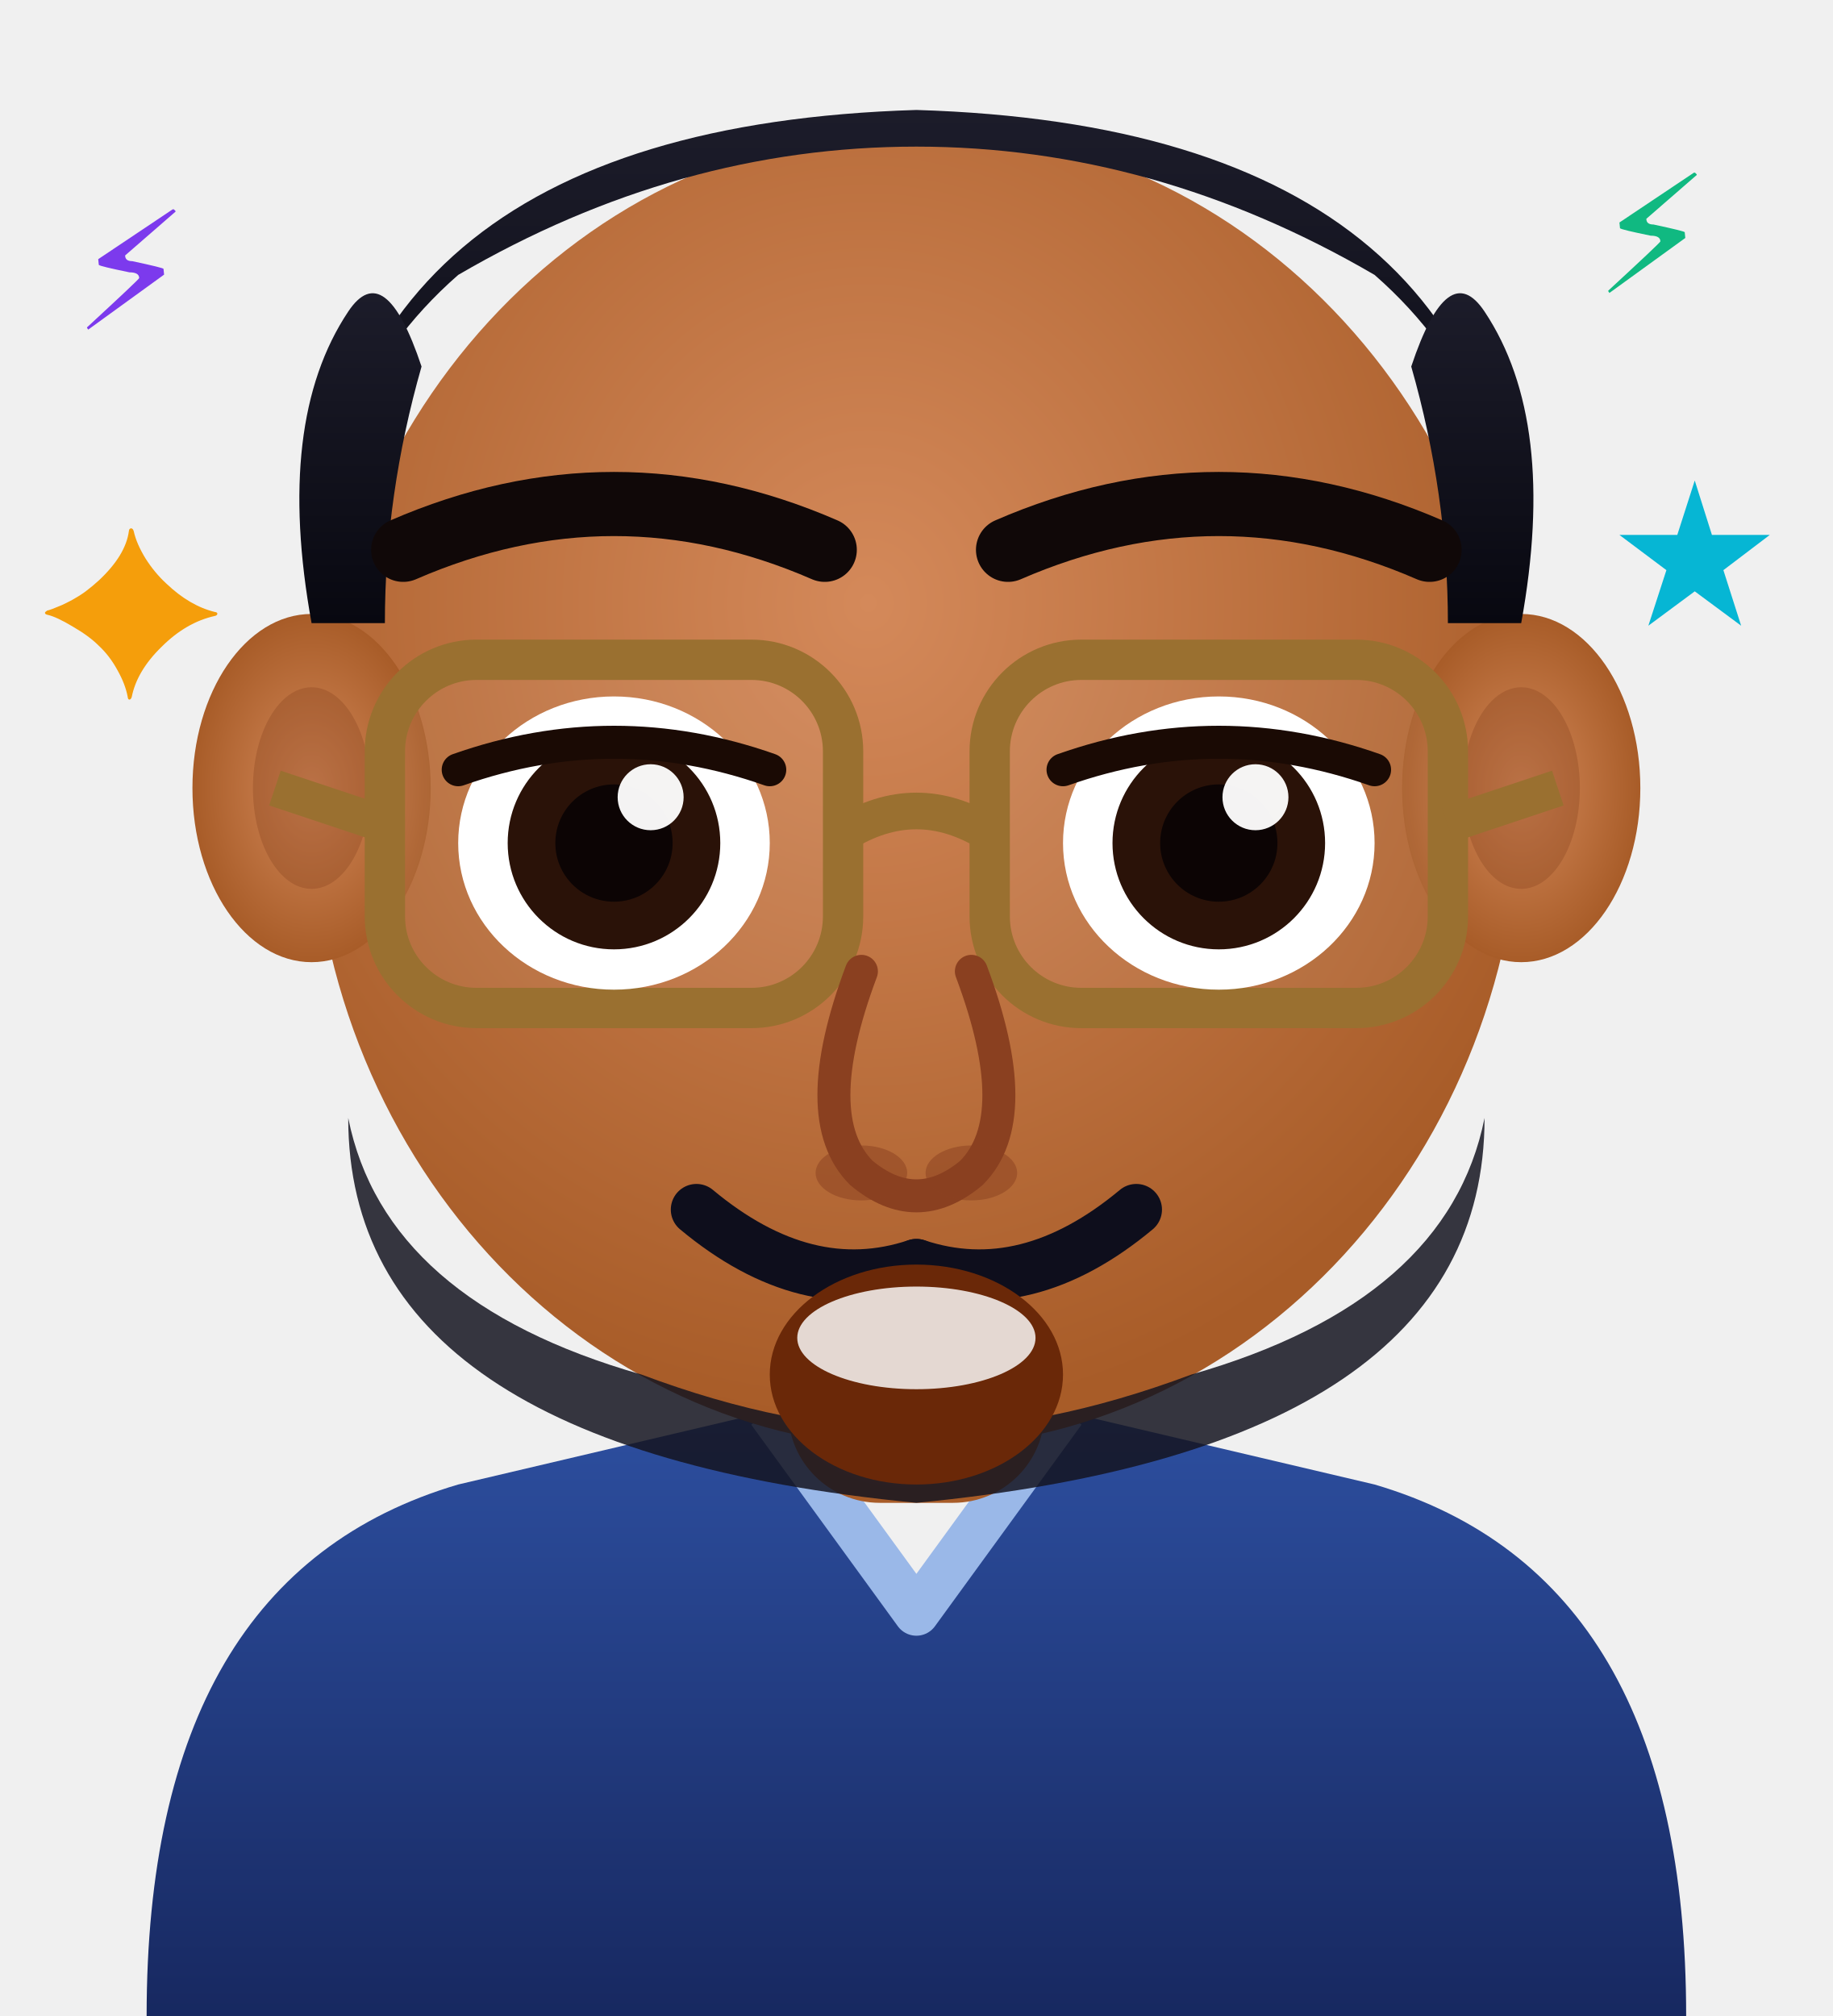
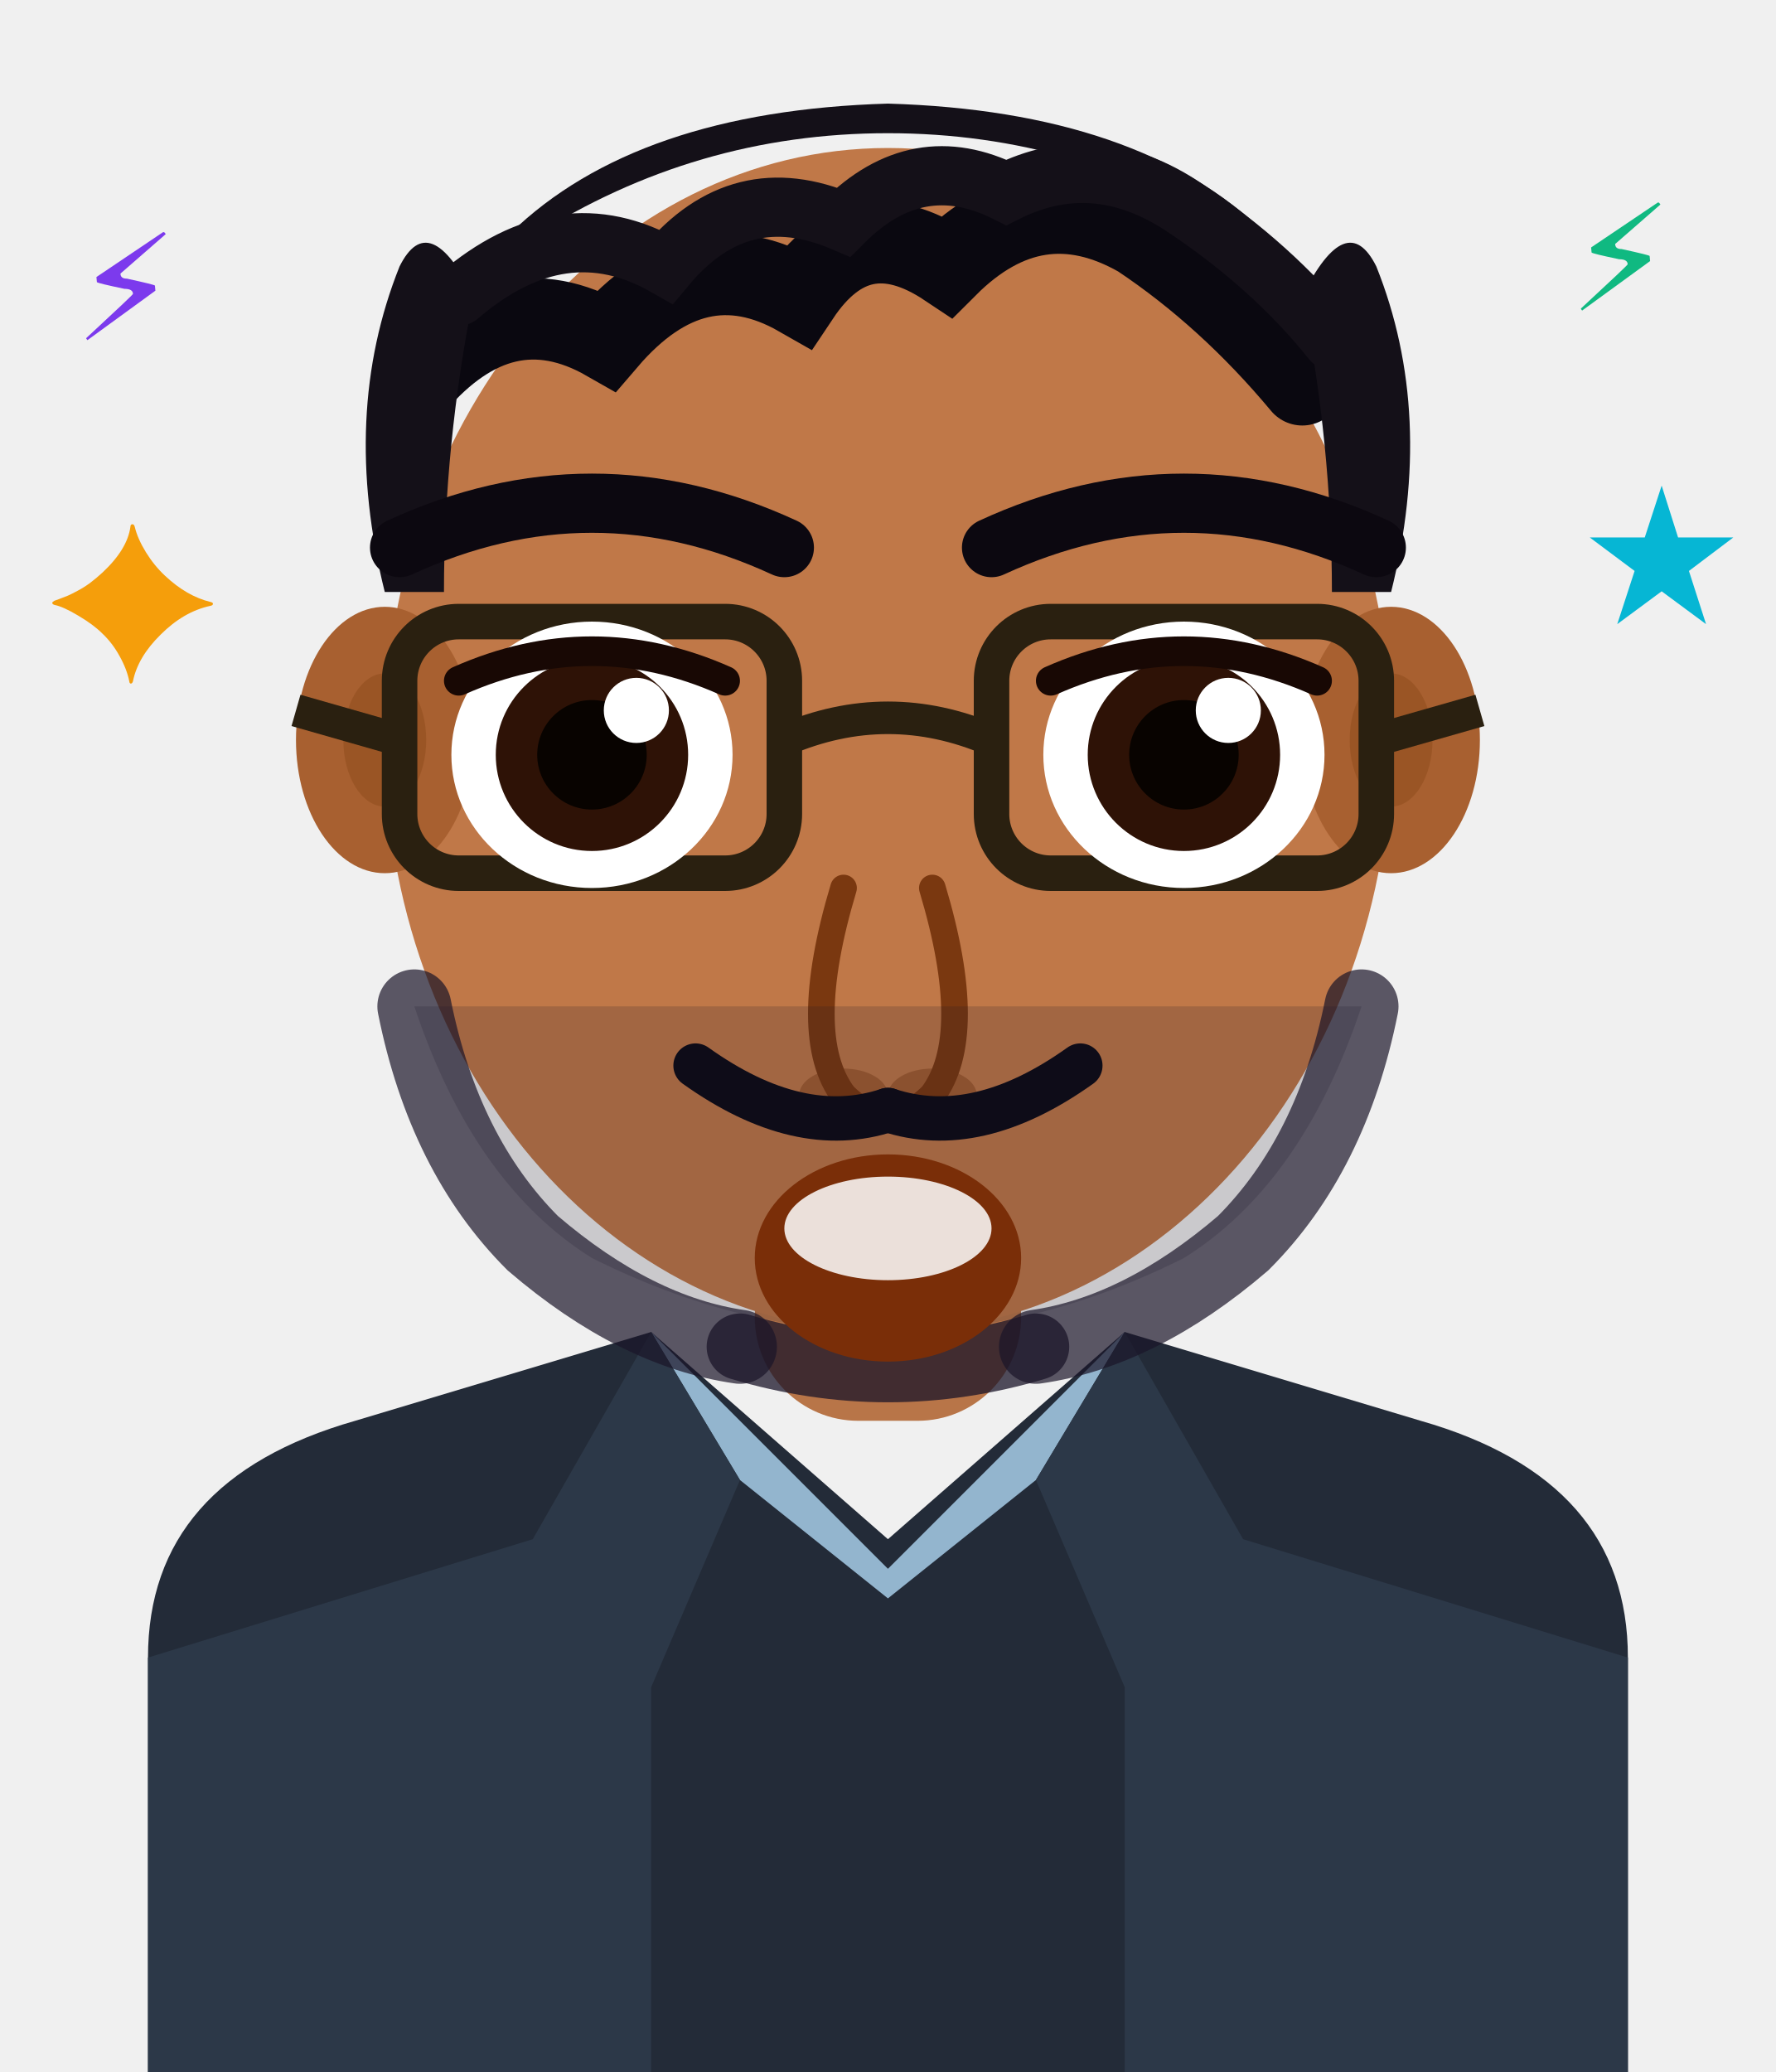
- <svg xmlns="http://www.w3.org/2000/svg" viewBox="0 0 100 110" width="100" height="110">
+ <svg xmlns="http://www.w3.org/2000/svg" viewBox="0 0 120 140" width="120" height="140">
  <defs>
    <style>
-       .face-w { animation: wowPulse 0.55s ease-in-out infinite; transform-origin: 50px 55px; }
-       .imp1   { animation: spin 1.8s linear infinite; transform-origin: 8px 36px; }
-       .imp2   { animation: spin 2.3s linear infinite reverse; transform-origin: 92px 32px; }
-       .imp3   { animation: pop 1.1s ease-in-out infinite; }
-       .imp4   { animation: pop 1.1s ease-in-out 0.55s infinite; }
-       @keyframes wowPulse {
-         0%,100% { transform: scale(1) rotate(0deg); }
-         25%     { transform: scale(1.04) rotate(-1.5deg); }
-         75%     { transform: scale(1.04) rotate(1.5deg); }
-       }
-       @keyframes spin { 0% { transform:rotate(0deg); } 100% { transform:rotate(360deg); } }
-       @keyframes pop  { 0%,100%{opacity:1;transform:scale(1);} 50%{opacity:0.2;transform:scale(0.55);} }
+       .av{animation:wowS .5s ease-in-out infinite;}
+       .i1{animation:spin 1.8s linear infinite;transform-origin:10px 42px;}
+       .i2{animation:spin 2.3s linear infinite reverse;transform-origin:110px 38px;}
+       .i3{animation:pop 1.1s ease-in-out infinite;}
+       .i4{animation:pop 1.1s .55s ease-in-out infinite;}
+       @keyframes wowS{0%,100%{transform:scale(1) rotate(0);}25%{transform:scale(1.05) rotate(-2deg);}75%{transform:scale(1.05) rotate(2deg);}}
+       @keyframes spin{0%{transform:rotate(0);}100%{transform:rotate(360deg);}}
+       @keyframes pop{0%,100%{opacity:1;transform:scale(1);}50%{opacity:.15;transform:scale(.5);}}
    </style>
-     <radialGradient id="sk" cx="46%" cy="36%" r="62%">
-       <stop offset="0%" stop-color="#d4895a" />
-       <stop offset="100%" stop-color="#a85c28" />
-     </radialGradient>
-     <radialGradient id="sk2" cx="50%" cy="50%" r="50%">
-       <stop offset="0%" stop-color="#d4895a" />
-       <stop offset="100%" stop-color="#a85c28" />
-     </radialGradient>
-     <linearGradient id="hr" x1="0%" y1="0%" x2="0%" y2="100%">
-       <stop offset="0%" stop-color="#1c1c2a" />
-       <stop offset="100%" stop-color="#080810" />
-     </linearGradient>
-     <linearGradient id="suit" x1="0%" y1="0%" x2="0%" y2="100%">
-       <stop offset="0%" stop-color="#2d4fa0" />
-       <stop offset="100%" stop-color="#172860" />
-     </linearGradient>
  </defs>
-   <text x="2" y="38" font-size="13" class="imp1" fill="#f59e0b">✦</text>
-   <text x="88" y="34" font-size="11" class="imp2" fill="#06b6d4">★</text>
-   <text x="4" y="18" font-size="9" class="imp3" fill="#7c3aed">⚡</text>
-   <text x="87" y="16" font-size="9" class="imp4" fill="#10b981">⚡</text>
-   <g class="face-w">
-     <path d="M8 110 Q8 86 25 81 L42 77 L50 87 L58 77 L75 81 Q92 86 92 110 Z" fill="url(#suit)" />
-     <path d="M42 77 L50 88 L58 77" fill="none" stroke="#9ab8e8" stroke-width="2.5" stroke-linejoin="round" />
-     <rect x="43" y="69" width="14" height="13" rx="5" fill="url(#sk)" />
-     <ellipse cx="50" cy="43" rx="33" ry="36" fill="url(#sk)" />
-     <ellipse cx="17" cy="43" rx="6.5" ry="9.5" fill="url(#sk2)" />
-     <ellipse cx="83" cy="43" rx="6.5" ry="9.5" fill="url(#sk2)" />
-     <ellipse cx="17" cy="43" rx="3.2" ry="5.5" fill="#8a4520" opacity="0.35" />
-     <ellipse cx="83" cy="43" rx="3.2" ry="5.5" fill="#8a4520" opacity="0.35" />
-     <path d="M17 34 Q17 7 50 6 Q83 7 83 34 Q83 22 75 15 Q63 8 50 8 Q37 8 25 15 Q17 22 17 34 Z" fill="url(#hr)" />
-     <path d="M17 34 Q15 23 19 17 Q21 14 23 20 Q21 27 21 34 Z" fill="url(#hr)" />
-     <path d="M83 34 Q85 23 81 17 Q79 14 77 20 Q79 27 79 34 Z" fill="url(#hr)" />
-     <rect x="21" y="36" width="25" height="19" rx="5" fill="white" fill-opacity="0.06" />
-     <rect x="21" y="36" width="25" height="19" rx="5" fill="none" stroke="#9a7030" stroke-width="2.2" />
-     <rect x="54" y="36" width="25" height="19" rx="5" fill="white" fill-opacity="0.06" />
-     <rect x="54" y="36" width="25" height="19" rx="5" fill="none" stroke="#9a7030" stroke-width="2.2" />
-     <path d="M46 45.5 Q50 43 54 45.5" stroke="#9a7030" stroke-width="2" fill="none" stroke-linecap="round" />
-     <line x1="21" y1="45" x2="15" y2="43" stroke="#9a7030" stroke-width="2" />
-     <line x1="79" y1="45" x2="85" y2="43" stroke="#9a7030" stroke-width="2" />
-     <ellipse cx="33.5" cy="46" rx="8.5" ry="8" fill="white" />
-     <circle cx="33.5" cy="46" r="5.8" fill="#2a1208" />
-     <circle cx="33.5" cy="46" r="3.2" fill="#0c0404" />
-     <circle cx="35.5" cy="43.5" r="1.8" fill="white" opacity="0.95" />
-     <ellipse cx="66.5" cy="46" rx="8.5" ry="8" fill="white" />
-     <circle cx="66.5" cy="46" r="5.8" fill="#2a1208" />
-     <circle cx="66.5" cy="46" r="3.2" fill="#0c0404" />
-     <circle cx="68.5" cy="43.5" r="1.8" fill="white" opacity="0.95" />
-     <path d="M25 42 Q33.5 39 42 42" stroke="#1a0a04" stroke-width="1.8" fill="none" stroke-linecap="round" />
-     <path d="M58 42 Q66.5 39 75 42" stroke="#1a0a04" stroke-width="1.8" fill="none" stroke-linecap="round" />
-     <path d="M22 30 Q33.5 25 45 30" stroke="#100808" stroke-width="3.5" fill="none" stroke-linecap="round" />
-     <path d="M55 30 Q66.5 25 78 30" stroke="#100808" stroke-width="3.5" fill="none" stroke-linecap="round" />
-     <path d="M47 53 Q44 61 47 64 Q50 66.5 53 64 Q56 61 53 53" stroke="#8a4020" stroke-width="1.8" fill="none" stroke-linecap="round" />
-     <ellipse cx="47" cy="64" rx="2.5" ry="1.5" fill="#8a4020" opacity="0.5" />
-     <ellipse cx="53" cy="64" rx="2.5" ry="1.5" fill="#8a4020" opacity="0.5" />
-     <path d="M19 61 Q19 79 50 82 Q81 79 81 61 Q79 71 65 75 Q57 78 50 78 Q43 78 35 75 Q21 71 19 61 Z" fill="#141420" opacity="0.85" />
-     <path d="M38 66 Q44 71 50 69" stroke="#0e0e1c" stroke-width="2.8" fill="none" stroke-linecap="round" />
-     <path d="M50 69 Q56 71 62 66" stroke="#0e0e1c" stroke-width="2.8" fill="none" stroke-linecap="round" />
-     <ellipse cx="50" cy="75" rx="8" ry="6" fill="#6a2808" />
-     <ellipse cx="50" cy="73" rx="6.5" ry="2.8" fill="white" opacity="0.82" />
+   <text x="3" y="46" font-size="15" class="i1" fill="#f59e0b">✦</text>
+   <text x="107" y="42" font-size="13" class="i2" fill="#06b6d4">★</text>
+   <text x="5" y="23" font-size="10" class="i3" fill="#7c3aed">⚡</text>
+   <text x="106" y="21" font-size="10" class="i4" fill="#10b981">⚡</text>
+   <g class="av">
+     <path d="M10 140 L10 112 Q10 100 24 96 L44 90 L60 104 L76 90 L96 96 Q110 100 110 112 L110 140 Z" fill="#232b38" />
+     <path d="M44 90 L60 106 L76 90 L70 100 L60 108 L50 100 Z" fill="#93b5ce" />
+     <path d="M44 90 L36 104 L10 112 L10 140 L44 140 L44 114 L50 100 Z" fill="#2c3848" />
+     <path d="M76 90 L84 104 L110 112 L110 140 L76 140 L76 114 L70 100 Z" fill="#2c3848" />
+     <rect x="51" y="82" width="18" height="14" rx="7" fill="#b87548" />
+     <ellipse cx="60" cy="50" rx="34" ry="40" fill="#c07848" />
+     <ellipse cx="26" cy="50" rx="6" ry="9" fill="#a86030" />
+     <ellipse cx="94" cy="50" rx="6" ry="9" fill="#a86030" />
+     <ellipse cx="26" cy="50" rx="2.8" ry="4.5" fill="#8a4818" opacity="0.45" />
+     <ellipse cx="94" cy="50" rx="2.8" ry="4.5" fill="#8a4818" opacity="0.45" />
+     <path d="M26 40 Q26 8 60 7 Q94 8 94 40 Q94 24 84 16 Q73 9 60 9 Q47 9 36 16 Q26 24 26 40 Z" fill="#141018" />
+     <path d="M28 26 Q34 19 41 23 Q47 16 54 20 Q58 14 64 18 Q70 12 77 16 Q83 20 88 26" fill="none" stroke="#0a0810" stroke-width="5.5" stroke-linecap="round" />
+     <path d="M31 20 Q38 14 45 18 Q50 12 57 15 Q62 10 68 13 Q74 10 80 14 Q86 18 90 23" fill="none" stroke="#141018" stroke-width="4" stroke-linecap="round" />
+     <path d="M26 40 Q23 28 27 18 Q29 14 32 20 Q30 30 30 40 Z" fill="#141018" />
+     <path d="M94 40 Q97 28 93 18 Q91 14 88 20 Q90 30 90 40 Z" fill="#141018" />
+     <rect x="27" y="42" width="26" height="17" rx="4" fill="none" stroke="#2a2010" stroke-width="2.4" />
+     <rect x="67" y="42" width="26" height="17" rx="4" fill="none" stroke="#2a2010" stroke-width="2.4" />
+     <path d="M53 50 Q60 47 67 50" stroke="#2a2010" stroke-width="2.2" fill="none" stroke-linecap="round" />
+     <line x1="27" y1="50" x2="20" y2="48" stroke="#2a2010" stroke-width="2.2" />
+     <line x1="93" y1="50" x2="100" y2="48" stroke="#2a2010" stroke-width="2.2" />
+     <ellipse cx="40" cy="51" rx="9.5" ry="9" fill="white" />
+     <circle cx="40" cy="51" r="6.5" fill="#2e1206" />
+     <circle cx="40" cy="51" r="3.7" fill="#080300" />
+     <circle cx="43" cy="48" r="2.2" fill="white" />
+     <ellipse cx="80" cy="51" rx="9.5" ry="9" fill="white" />
+     <circle cx="80" cy="51" r="6.5" fill="#2e1206" />
+     <circle cx="80" cy="51" r="3.7" fill="#080300" />
+     <circle cx="83" cy="48" r="2.2" fill="white" />
+     <path d="M31 46 Q40 42 49 46" stroke="#180804" stroke-width="2" fill="none" stroke-linecap="round" />
+     <path d="M71 46 Q80 42 89 46" stroke="#180804" stroke-width="2" fill="none" stroke-linecap="round" />
+     <path d="M27 37 Q40 31 53 37" stroke="#0c0810" stroke-width="4" fill="none" stroke-linecap="round" />
+     <path d="M67 37 Q80 31 93 37" stroke="#0c0810" stroke-width="4" fill="none" stroke-linecap="round" />
+     <path d="M57 60 Q54 70 57 74 Q60 77 63 74 Q66 70 63 60" stroke="#7a3810" stroke-width="1.8" fill="none" stroke-linecap="round" />
+     <ellipse cx="57" cy="74" rx="3" ry="1.8" fill="#7a3810" opacity="0.4" />
+     <ellipse cx="63" cy="74" rx="3" ry="1.8" fill="#7a3810" opacity="0.4" />
+     <path d="M28 68 Q32 80 40 85 Q50 90 60 90 Q70 90 80 85 Q88 80 92 68" fill="#1a1428" opacity="0.18" />
+     <path d="M28 68 Q30 78 36 84 Q43 90 50 91" stroke="#1a1428" stroke-width="5" fill="none" stroke-linecap="round" opacity="0.7" />
+     <path d="M92 68 Q90 78 84 84 Q77 90 70 91" stroke="#1a1428" stroke-width="5" fill="none" stroke-linecap="round" opacity="0.7" />
+     <path d="M50 91 Q60 94 70 91" stroke="#1a1428" stroke-width="4.5" fill="none" stroke-linecap="round" opacity="0.75" />
+     <path d="M47 72 Q54 77 60 75" stroke="#0e0c18" stroke-width="3" fill="none" stroke-linecap="round" />
+     <path d="M60 75 Q66 77 73 72" stroke="#0e0c18" stroke-width="3" fill="none" stroke-linecap="round" />
+     <ellipse cx="60" cy="85" rx="9" ry="7" fill="#7a2e08" />
+     <ellipse cx="60" cy="83" rx="7" ry="3.5" fill="white" opacity="0.85" />
  </g>
</svg>
